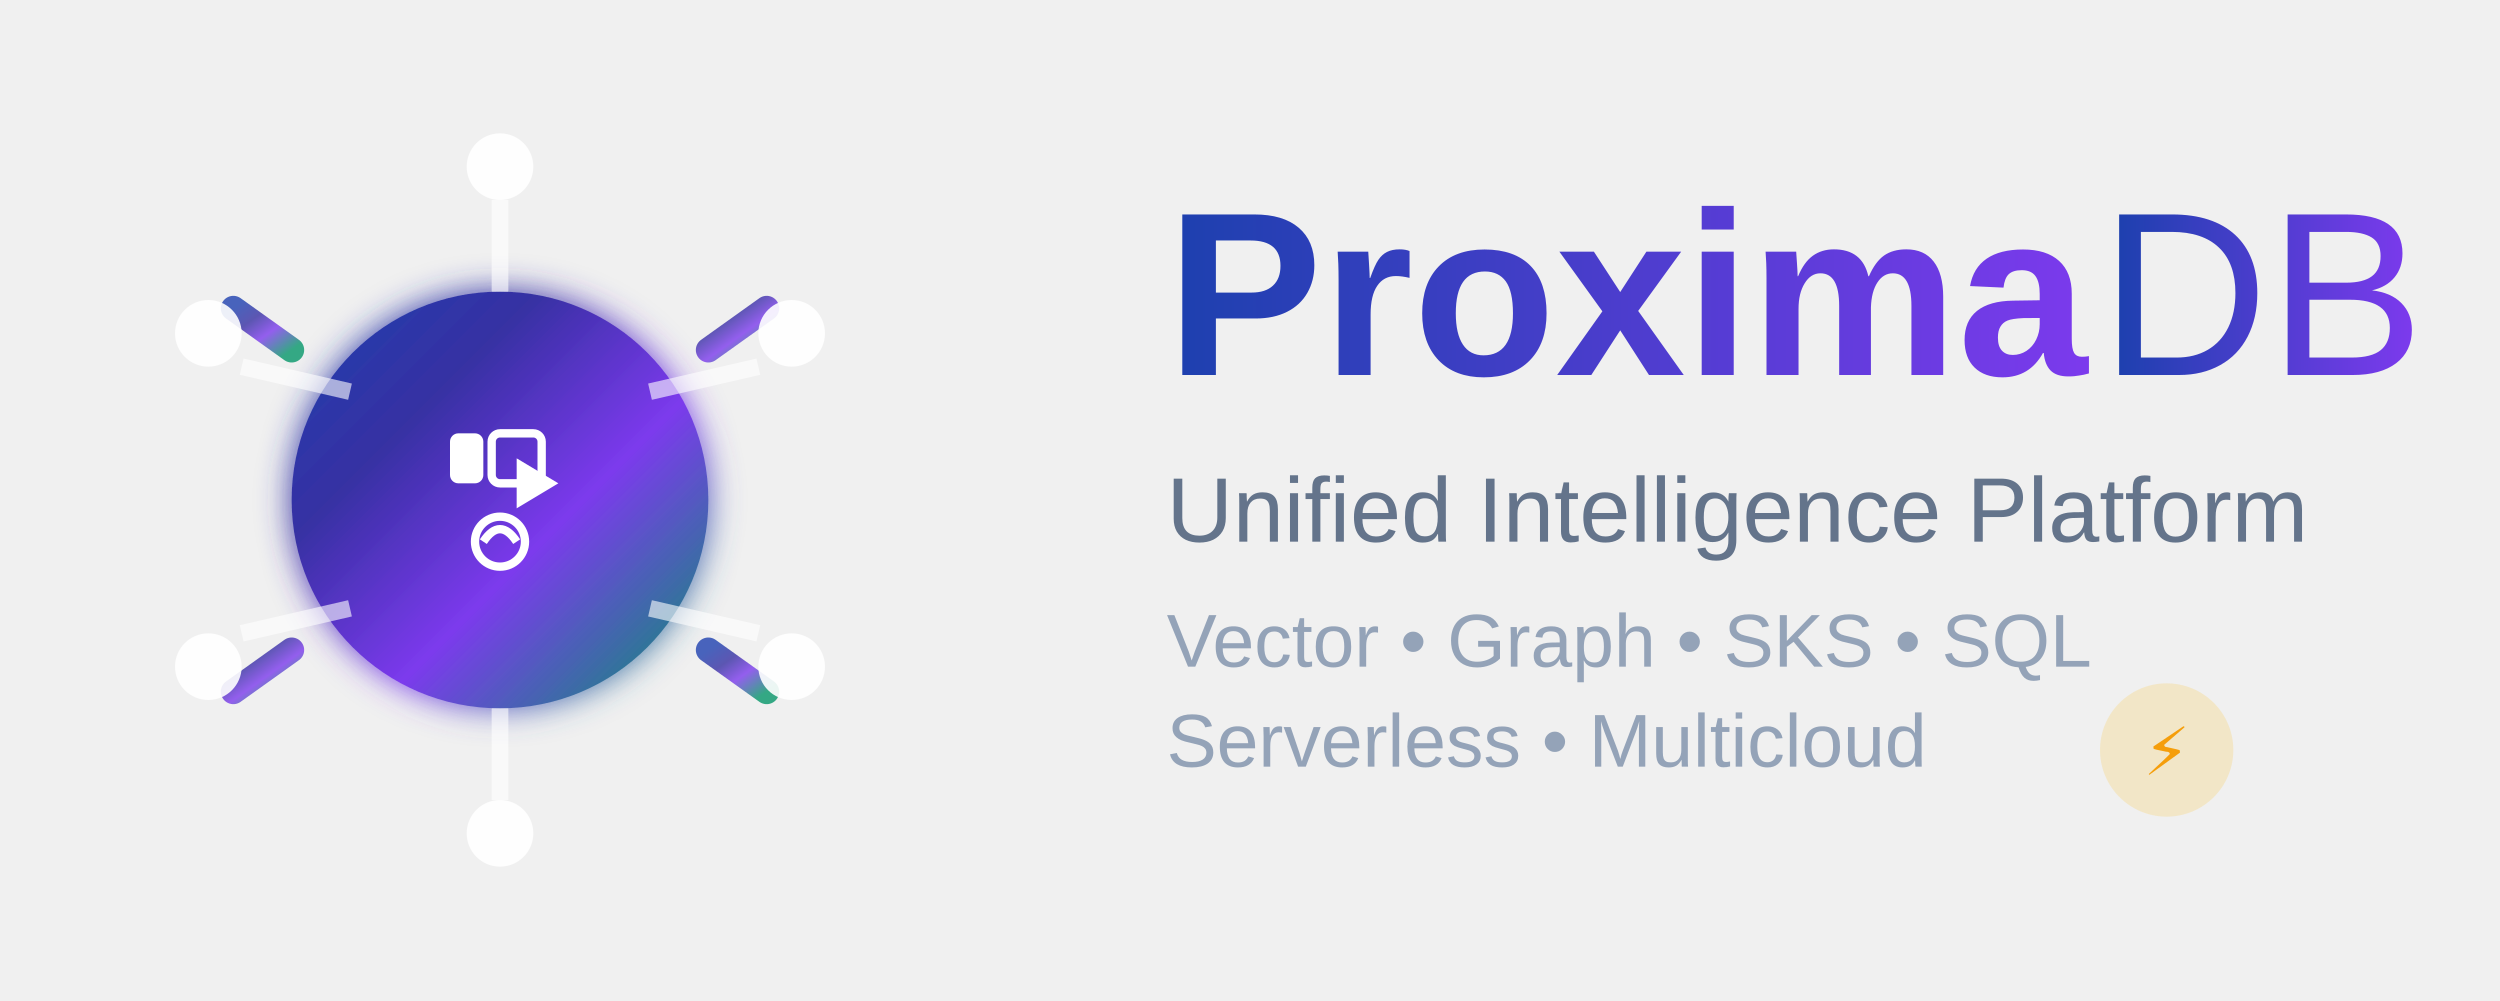
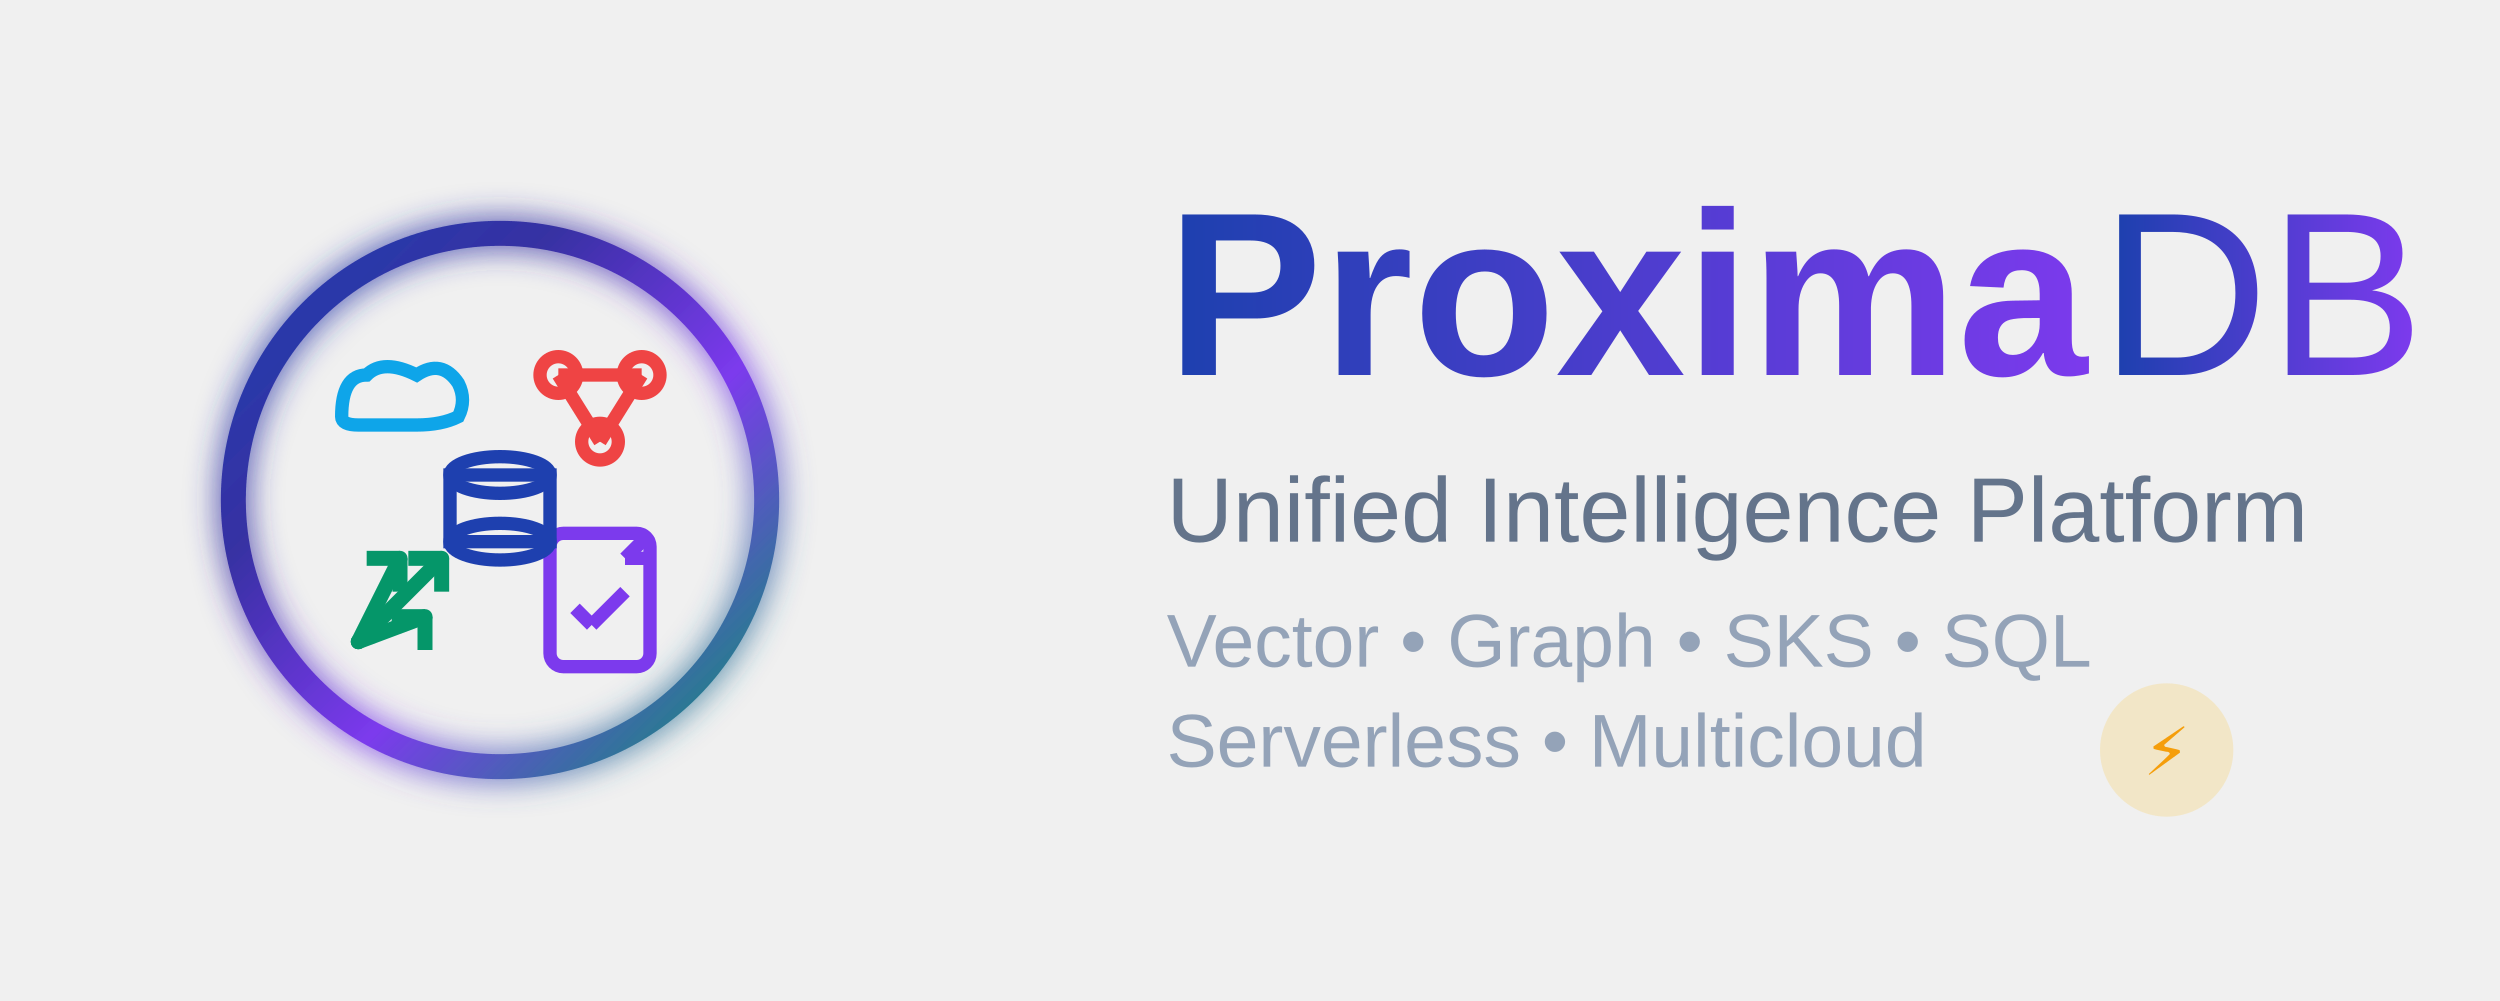
<svg xmlns="http://www.w3.org/2000/svg" width="300" height="120">
  <defs>
    <linearGradient id="logoGradient" x1="0%" y1="0%" x2="100%" y2="100%">
      <stop offset="0%" style="stop-color:#1e40af;stop-opacity:1" />
      <stop offset="30%" style="stop-color:#3730a3;stop-opacity:1" />
      <stop offset="60%" style="stop-color:#7c3aed;stop-opacity:1" />
      <stop offset="100%" style="stop-color:#059669;stop-opacity:1" />
    </linearGradient>
    <linearGradient id="textGradient" x1="0%" y1="0%" x2="100%" y2="0%">
      <stop offset="0%" style="stop-color:#1e40af;stop-opacity:1" />
      <stop offset="100%" style="stop-color:#7c3aed;stop-opacity:1" />
    </linearGradient>
    <filter id="logoGlow">
      <feGaussianBlur stdDeviation="2" result="coloredBlur" />
      <feMerge>
        <feMergeNode in="coloredBlur" />
        <feMergeNode in="SourceGraphic" />
      </feMerge>
    </filter>
  </defs>
  <g transform="translate(60, 60)">
-     <circle cx="0" cy="0" r="25" fill="url(#logoGradient)" filter="url(#logoGlow)" />
-     <g stroke="url(#logoGradient)" stroke-width="3" opacity="0.8">
-       <line x1="0" y1="-35" x2="0" y2="-45" stroke-linecap="round" />
-       <line x1="25" y1="-18" x2="32" y2="-23" stroke-linecap="round" />
-       <line x1="25" y1="18" x2="32" y2="23" stroke-linecap="round" />
-       <line x1="0" y1="35" x2="0" y2="45" stroke-linecap="round" />
-       <line x1="-25" y1="18" x2="-32" y2="23" stroke-linecap="round" />
-       <line x1="-25" y1="-18" x2="-32" y2="-23" stroke-linecap="round" />
+     <circle cx="0" cy="0" r="32" fill="none" stroke="url(#logoGradient)" stroke-width="3" filter="url(#logoGlow)" />
+     <g transform="translate(-12,-12)">
+       <path d="M -7,2 Q -7,-3 -4,-3 Q -2,-5 2,-3 Q 5,-5 7,-2 Q 8,0 7,2 Q 5,3 2,3 L -5,3 Q -7,3 -7,2 Z" fill="none" stroke="#0ea5e9" stroke-width="1.6" />
    </g>
-     <g fill="#ffffff" opacity="0.9">
-       <circle cx="0" cy="-40" r="4" />
-       <circle cx="35" cy="-20" r="4" />
-       <circle cx="35" cy="20" r="4" />
-       <circle cx="0" cy="40" r="4" />
-       <circle cx="-35" cy="20" r="4" />
-       <circle cx="-35" cy="-20" r="4" />
+     <g transform="translate(12,-12)" fill="none" stroke="#ef4444" stroke-width="1.6">
+       <circle cx="-5" cy="-3" r="2.2" />
+       <circle cx="5" cy="-3" r="2.2" />
+       <circle cx="0" cy="5" r="2.2" />
+       <line x1="-5" y1="-3" x2="5" y2="-3" />
+       <line x1="-5" y1="-3" x2="0" y2="5" />
+       <line x1="5" y1="-3" x2="0" y2="5" />
    </g>
-     <g stroke="#ffffff" stroke-width="2" opacity="0.6">
-       <line x1="0" y1="-25" x2="0" y2="-36" />
-       <line x1="18" y1="-13" x2="31" y2="-16" />
-       <line x1="18" y1="13" x2="31" y2="16" />
-       <line x1="0" y1="25" x2="0" y2="36" />
-       <line x1="-18" y1="13" x2="-31" y2="16" />
-       <line x1="-18" y1="-13" x2="-31" y2="-16" />
+     <g transform="translate(-12,12)" fill="none" stroke="#059669" stroke-width="1.8">
+       <line x1="-5" y1="5" x2="5" y2="-5" stroke-linecap="round" />
+       <line x1="5" y1="-5" x2="1" y2="-5" />
+       <line x1="5" y1="-5" x2="5" y2="-1" />
+       <line x1="-5" y1="5" x2="3" y2="2" stroke-linecap="round" />
+       <line x1="3" y1="2" x2="-1" y2="2" />
+       <line x1="3" y1="2" x2="3" y2="6" />
+       <line x1="-5" y1="5" x2="0" y2="-5" stroke-linecap="round" />
+       <line x1="0" y1="-5" x2="-4" y2="-5" />
+       <line x1="0" y1="-5" x2="0" y2="-1" />
    </g>
-     <g fill="white">
-       <rect x="-6" y="-8" width="4" height="6" rx="1" />
-       <rect x="-1" y="-8" width="6" height="6" rx="1" fill="none" stroke="white" stroke-width="1" />
-       <polygon points="2,-5 2,1 7,-2" fill="white" />
-       <circle cx="0" cy="5" r="3" fill="none" stroke="white" stroke-width="1" />
-       <path d="M -2,5 Q 0,2 2,5" fill="none" stroke="white" stroke-width="1" />
+     <g transform="translate(12,12)" fill="none" stroke="#7c3aed" stroke-width="1.6">
+       <rect x="-6" y="-8" width="12" height="16" rx="1.6" />
+       <line x1="6" y1="-8" x2="3" y2="-5" />
+       <line x1="3" y1="-5" x2="6" y2="-5" />
+       <line x1="-3" y1="1" x2="-1" y2="3" />
+       <line x1="-1" y1="3" x2="3" y2="-1" />
+     </g>
+     <g transform="translate(0,0)" fill="none" stroke="#1e40af" stroke-width="1.6">
+       <ellipse cx="0" cy="-3" rx="6" ry="2.2" />
+       <rect x="-6" y="-3" width="12" height="8" />
+       <ellipse cx="0" cy="5" rx="6" ry="2.2" />
    </g>
  </g>
  <text x="140" y="45" font-family="Arial, sans-serif" font-size="28" font-weight="bold" fill="url(#textGradient)">
    Proxima
  </text>
  <text x="252" y="45" font-family="Arial, sans-serif" font-size="28" font-weight="300" fill="url(#textGradient)">
    DB
  </text>
  <text x="140" y="65" font-family="Arial, sans-serif" font-size="11" fill="#64748b" font-weight="400">
    Unified Intelligence Platform
  </text>
  <text x="140" y="80" font-family="Arial, sans-serif" font-size="9" fill="#94a3b8">
    Vector • Graph • SKS • SQL
  </text>
  <text x="140" y="92" font-family="Arial, sans-serif" font-size="9" fill="#94a3b8">
    Serverless • Multicloud
  </text>
  <g transform="translate(260, 90)">
    <circle cx="0" cy="0" r="8" fill="#fbbf24" opacity="0.2" />
    <text x="0" y="3" font-family="Arial, sans-serif" font-size="8" font-weight="bold" text-anchor="middle" fill="#f59e0b">
      ⚡
    </text>
  </g>
</svg>
